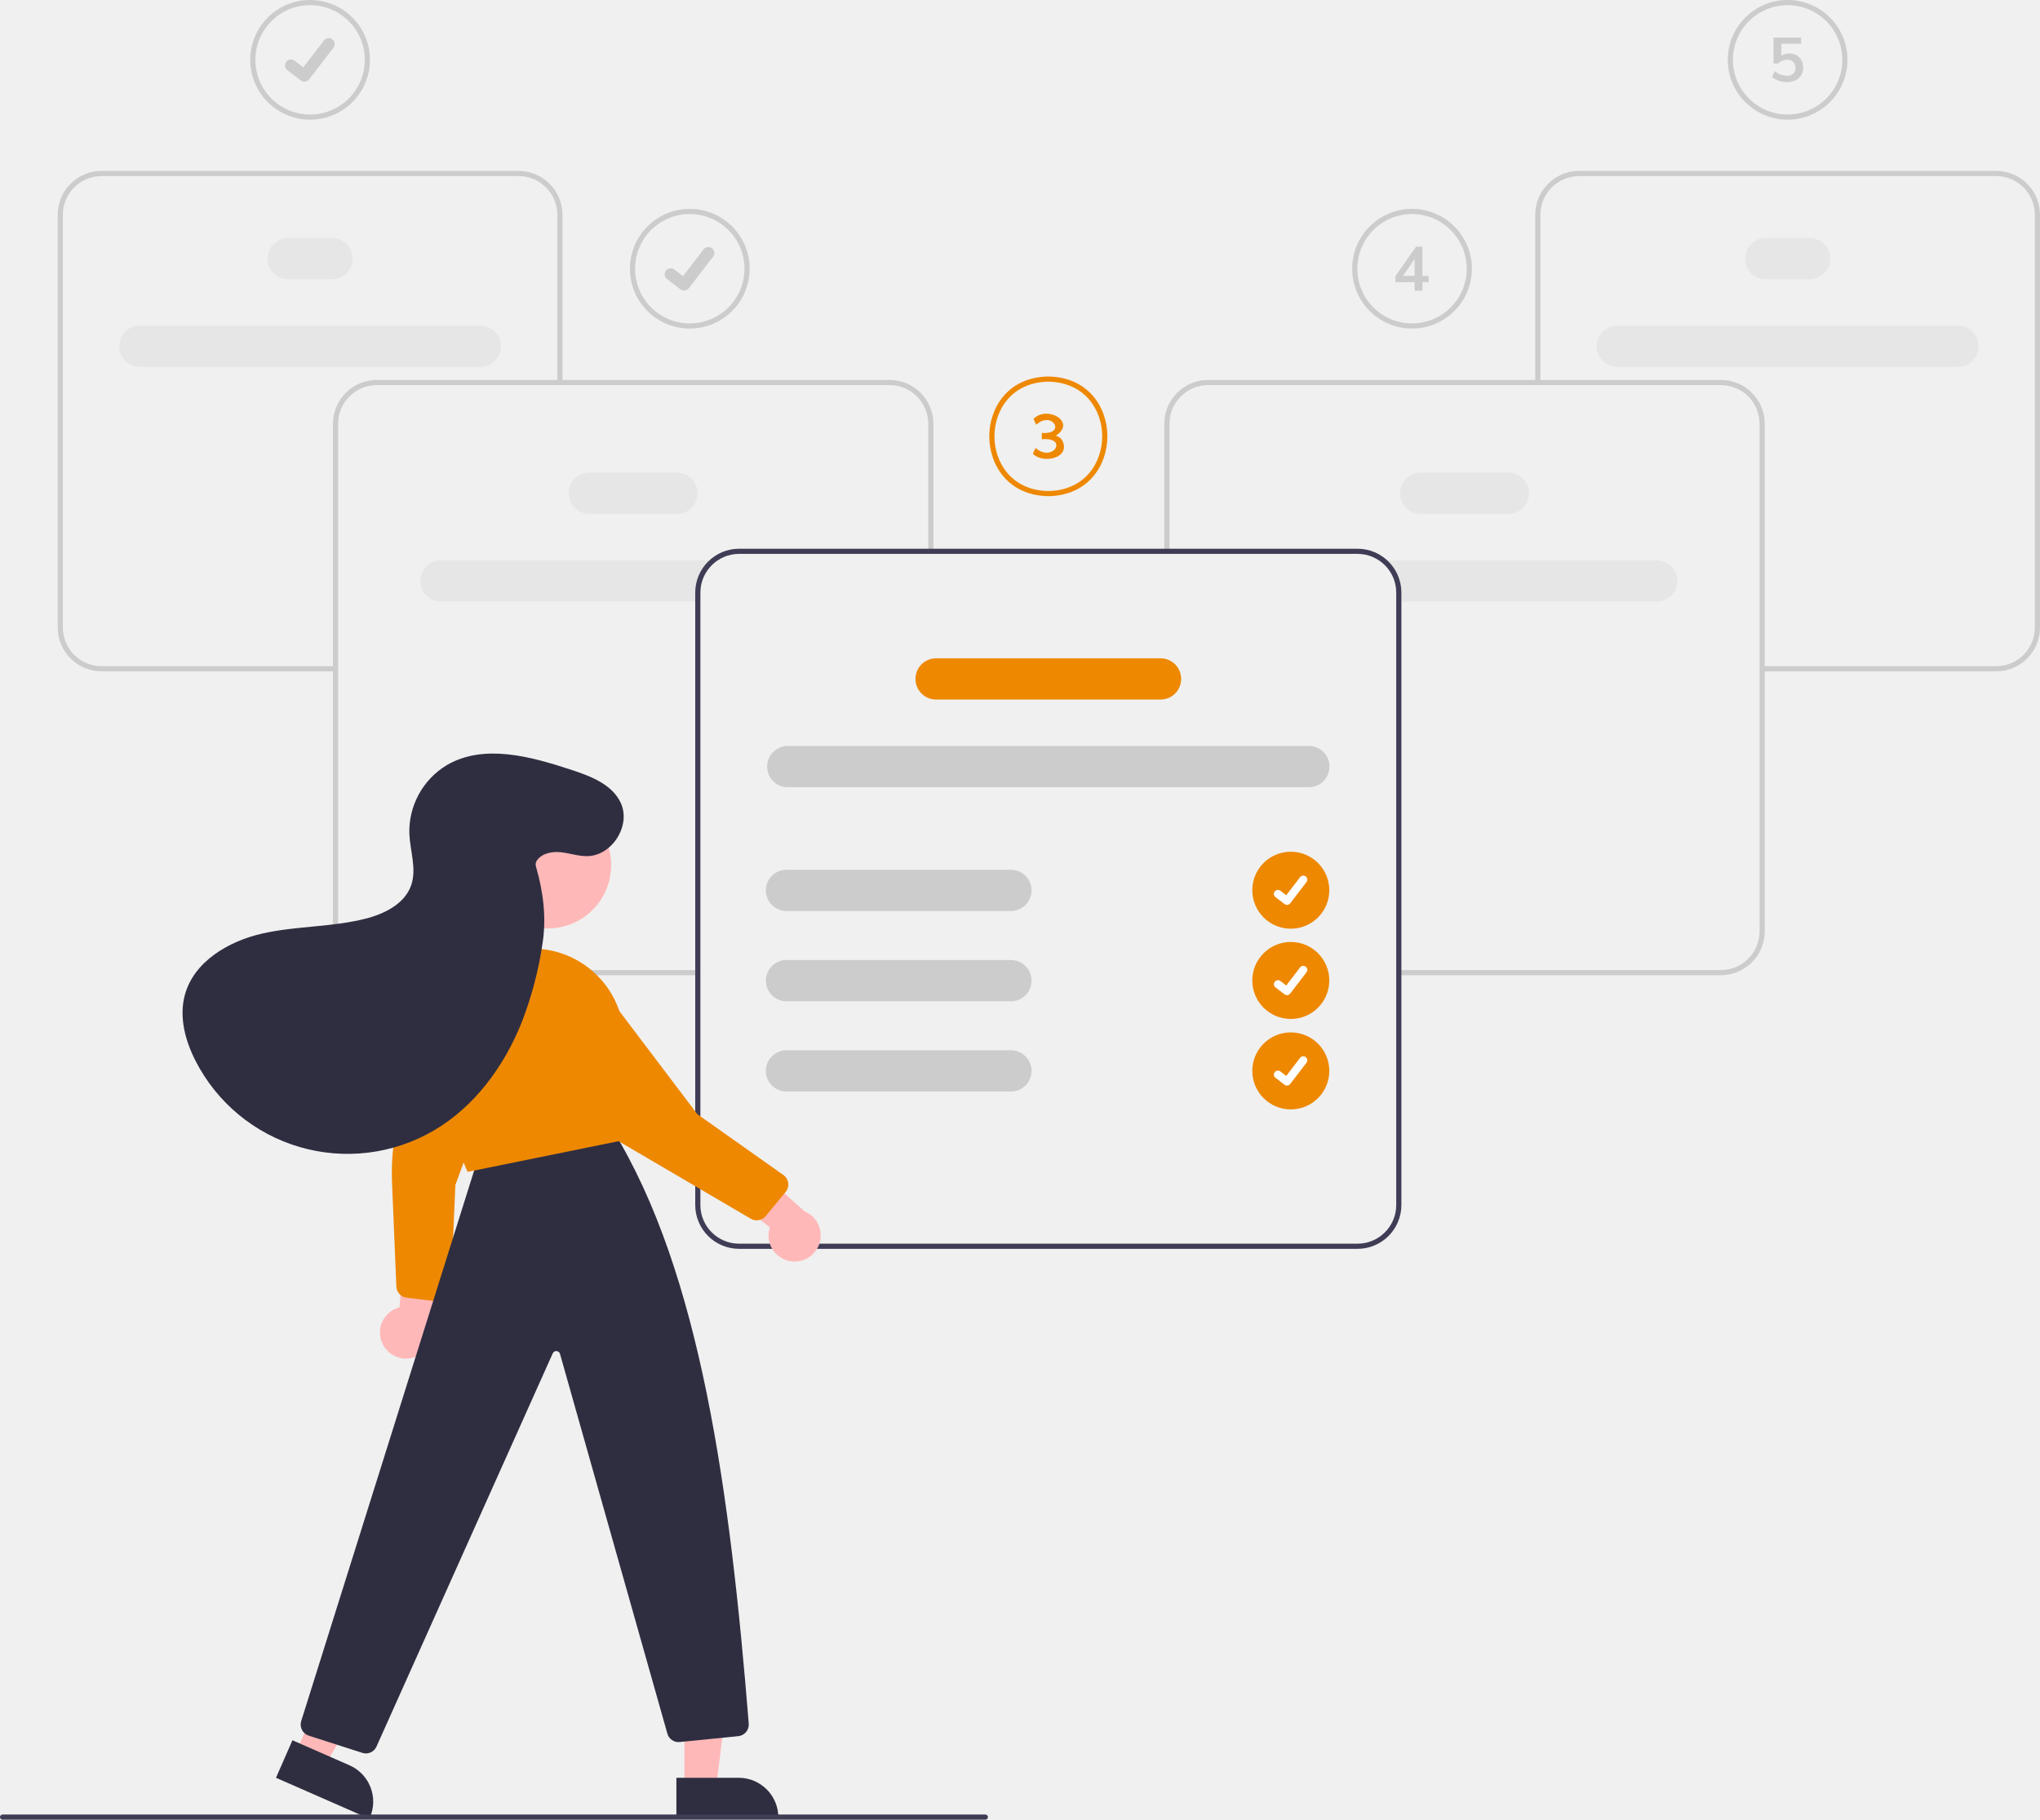
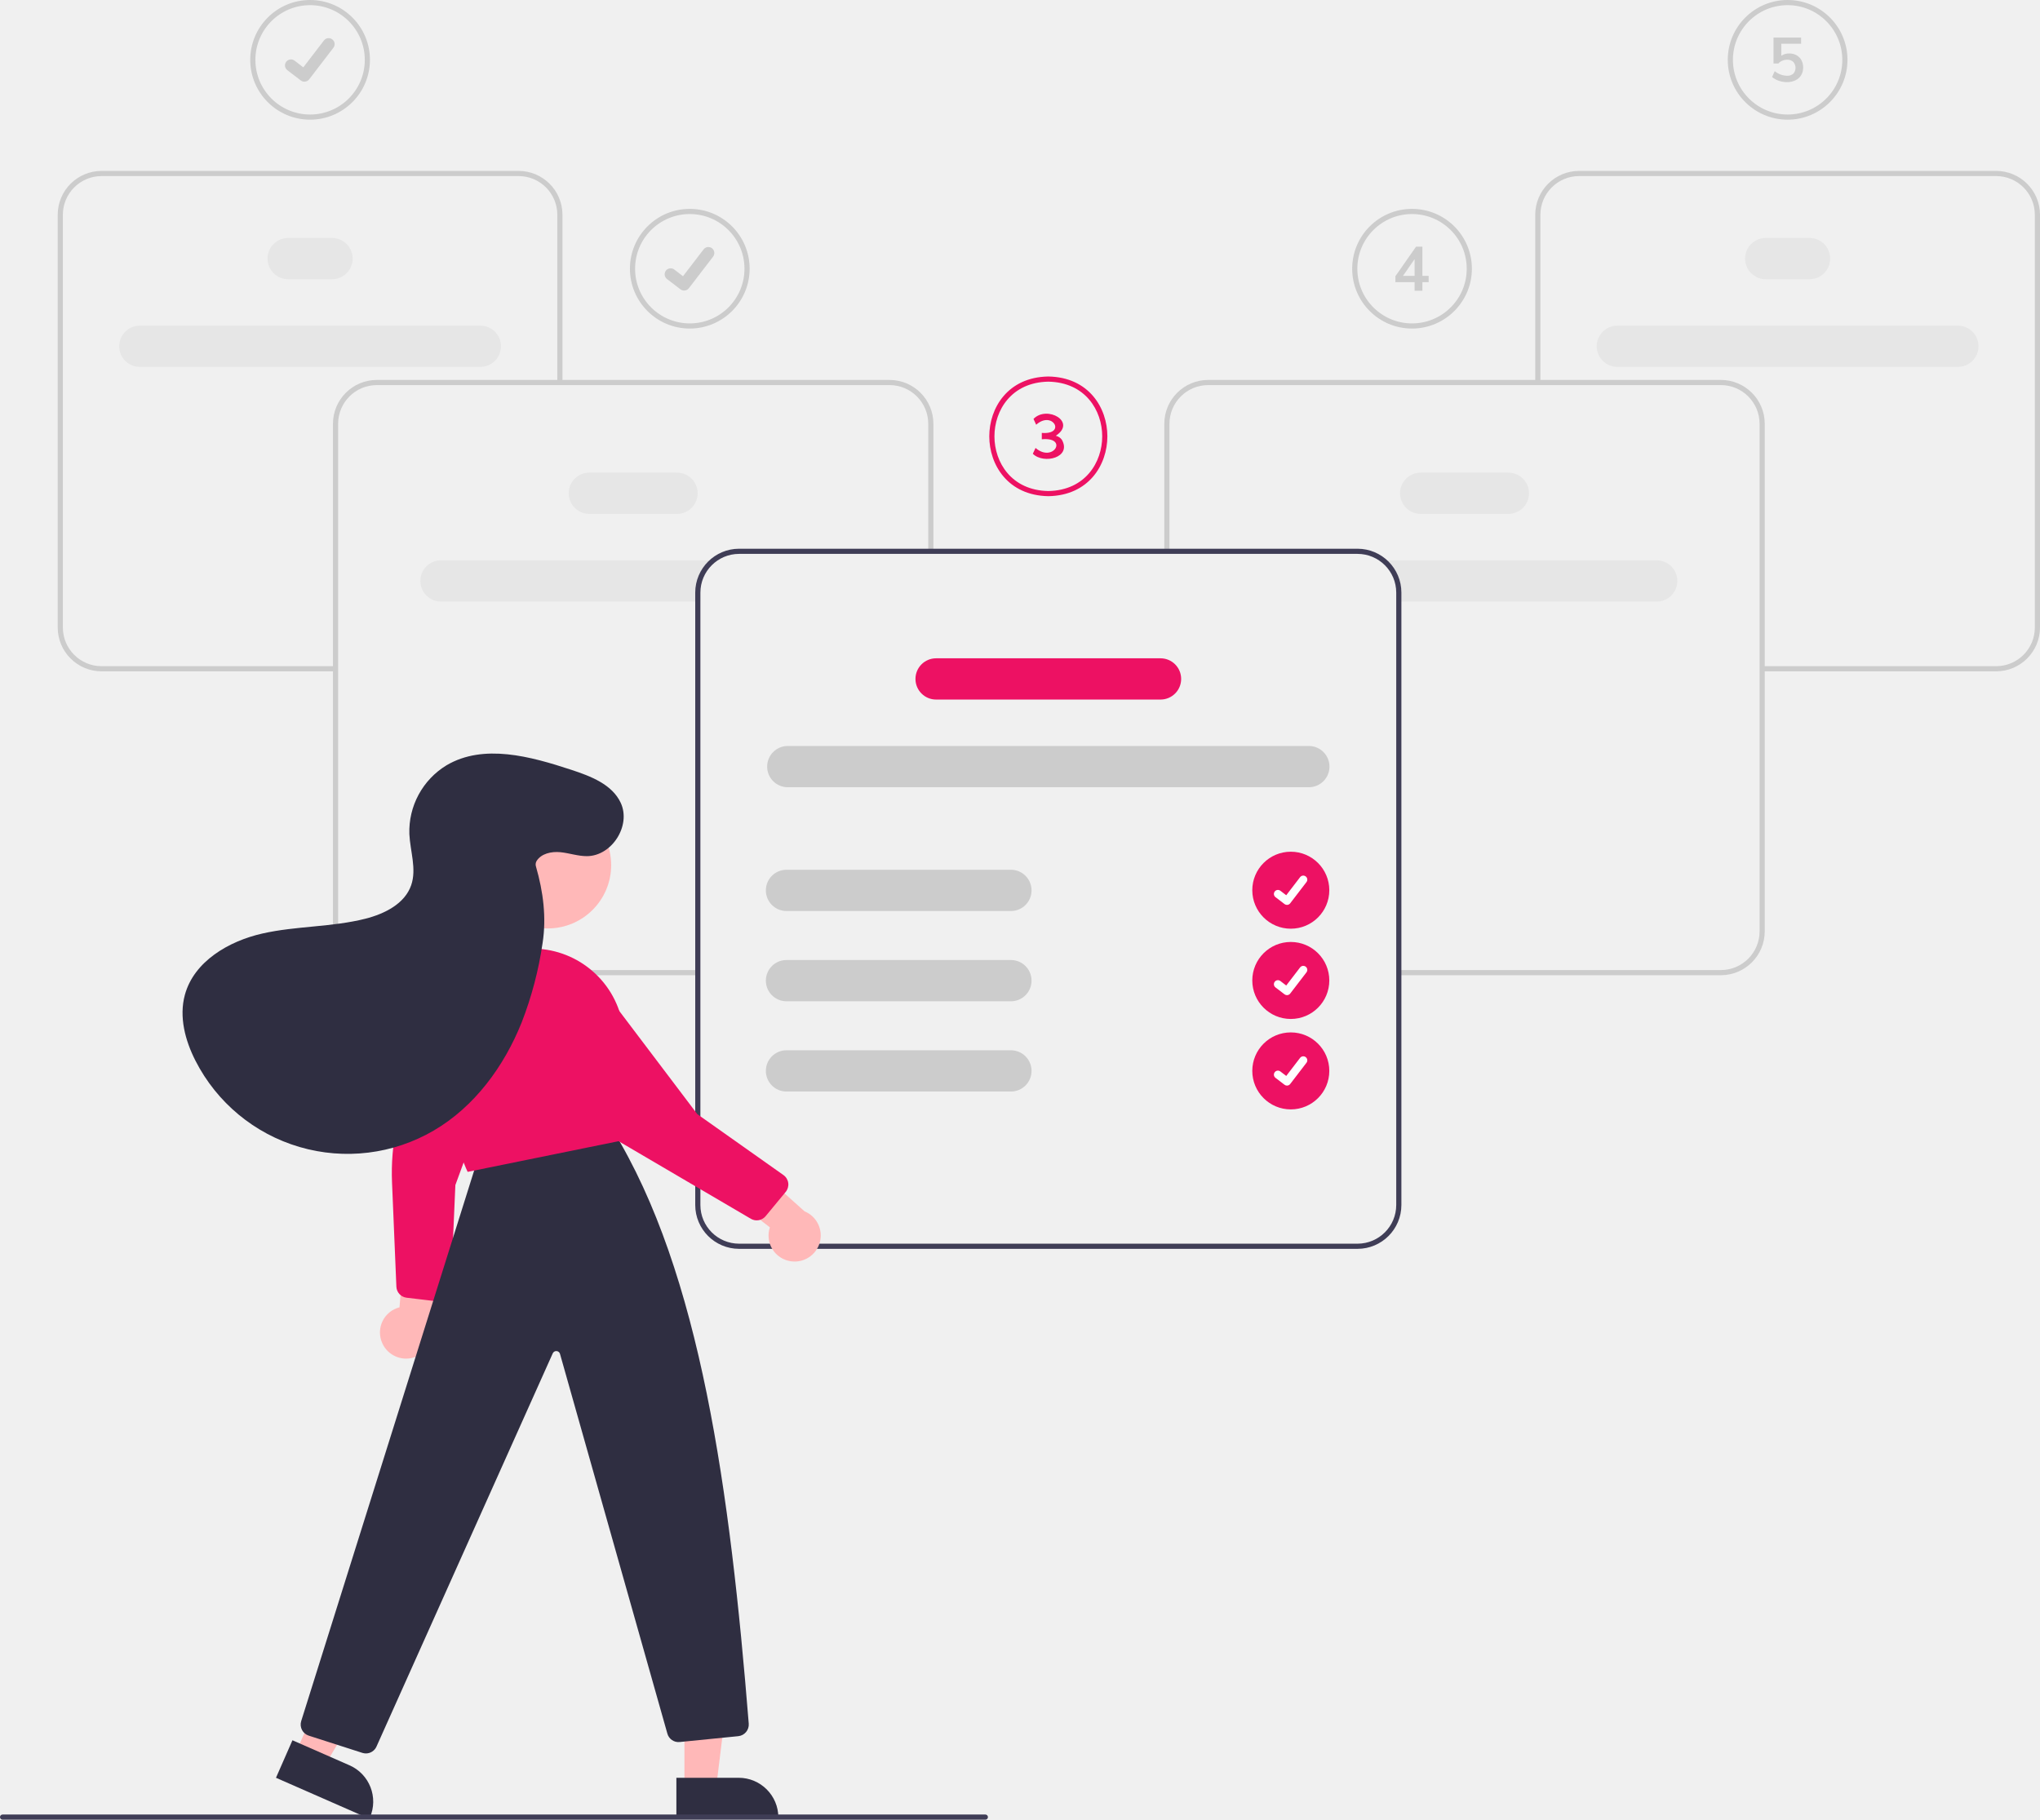
<svg xmlns="http://www.w3.org/2000/svg" id="f0de0e2b-c8f4-43cf-846a-c1a3046b8dee" data-name="Layer 1" width="790.856" height="705.638" viewBox="0 0 790.856 705.638">
  <path d="M375.537,314.457a8,8,0,0,0,0,16H476.097v-3.49a14.977,14.977,0,0,1,6.74-12.51Z" transform="translate(-204.5722 -97.18115)" fill="#e6e6e6" />
  <path d="M467.041,296.457h-34a8,8,0,1,1,0-16h34a8,8,0,0,1,0,16Z" transform="translate(-204.5722 -97.18115)" fill="#e6e6e6" />
  <path d="M390.786,239.457h-132a8,8,0,1,1,0-16h132a8,8,0,0,1,0,16Z" transform="translate(-204.5722 -97.18115)" fill="#e6e6e6" />
  <path d="M333.286,205.457h-17a8,8,0,1,1,0-16h17a8,8,0,0,1,0,16Z" transform="translate(-204.5722 -97.18115)" fill="#e6e6e6" />
  <path d="M475.092,475.351h-124.438a17.019,17.019,0,0,1-17-17V261.511a17.019,17.019,0,0,1,17-17H549.428a17.019,17.019,0,0,1,17,17v48.788h-2v-48.788a15.017,15.017,0,0,0-15-15H350.654a15.017,15.017,0,0,0-15,15V458.351a15.017,15.017,0,0,0,15,15h124.438Z" transform="translate(-204.5722 -97.18115)" fill="#ccc" />
  <path d="M334.654,357.515H243.945a17.019,17.019,0,0,1-17-17V180.457a17.019,17.019,0,0,1,17-17H405.626a17.019,17.019,0,0,1,17,17v65.055h-2V180.457a15.017,15.017,0,0,0-15-15H243.945a15.017,15.017,0,0,0-15,15v160.059a15.017,15.017,0,0,0,15,15h90.709Z" transform="translate(-204.5722 -97.18115)" fill="#ccc" />
  <path d="M739.537,314.457a14.977,14.977,0,0,1,6.74,12.51v3.49H846.836a8,8,0,0,0,0-16Z" transform="translate(-204.5722 -97.18115)" fill="#e6e6e6" />
  <path d="M747.332,288.457a8.009,8.009,0,0,1,8-8h34a8,8,0,1,1,0,16h-34A8.009,8.009,0,0,1,747.332,288.457Z" transform="translate(-204.5722 -97.18115)" fill="#e6e6e6" />
  <path d="M823.587,231.457a8.009,8.009,0,0,1,8-8h132a8,8,0,1,1,0,16h-132A8.009,8.009,0,0,1,823.587,231.457Z" transform="translate(-204.5722 -97.18115)" fill="#e6e6e6" />
  <path d="M881.087,197.457a8.009,8.009,0,0,1,8-8h17a8,8,0,1,1,0,16h-17A8.009,8.009,0,0,1,881.087,197.457Z" transform="translate(-204.5722 -97.18115)" fill="#e6e6e6" />
  <path d="M747.28,475.351h124.438a17.019,17.019,0,0,0,17-17V261.511a17.019,17.019,0,0,0-17-17H672.945a17.019,17.019,0,0,0-17,17v48.788h2v-48.788a15.017,15.017,0,0,1,15-15H871.718a15.017,15.017,0,0,1,15,15V458.351a15.017,15.017,0,0,1-15,15h-124.438Z" transform="translate(-204.5722 -97.18115)" fill="#ccc" />
  <path d="M887.718,357.515h90.709a17.019,17.019,0,0,0,17-17V180.457a17.019,17.019,0,0,0-17-17H816.746a17.019,17.019,0,0,0-17,17v65.055h2V180.457a15.017,15.017,0,0,1,15-15H978.428a15.017,15.017,0,0,1,15,15v160.059a15.017,15.017,0,0,1-15,15H887.718Z" transform="translate(-204.5722 -97.18115)" fill="#ccc" />
  <path d="M730.856,309.967H491.097a17.034,17.034,0,0,0-17,17v237.49a17.018,17.018,0,0,0,17,17H730.856a17.018,17.018,0,0,0,17-17v-237.49A17.018,17.018,0,0,0,730.856,309.967Zm15,254.49a15.018,15.018,0,0,1-15,15H491.097a15.018,15.018,0,0,1-15-15v-237.49a15.023,15.023,0,0,1,15-15H730.856a15.018,15.018,0,0,1,15,15Z" transform="translate(-204.5722 -97.18115)" fill="#3f3d56" />
  <path d="M711.976,402.457h-202a8,8,0,1,1,0-16h202a8,8,0,0,1,0,16Z" transform="translate(-204.5722 -97.18115)" fill="#ccc" />
-   <path d="M654.476,368.457h-87a8,8,0,1,1,0-16h87a8,8,0,0,1,0,16Z" transform="translate(-204.5722 -97.18115)" fill="#ee8801" />
+   <path d="M654.476,368.457h-87a8,8,0,1,1,0-16h87a8,8,0,0,1,0,16Z" transform="translate(-204.5722 -97.18115)" fill="#ed1163" />
  <path d="M596.476,450.457h-87a8,8,0,1,1,0-16h87a8,8,0,0,1,0,16Z" transform="translate(-204.5722 -97.18115)" fill="#ccc" />
  <path d="M596.476,485.457h-87a8,8,0,1,1,0-16h87a8,8,0,0,1,0,16Z" transform="translate(-204.5722 -97.18115)" fill="#ccc" />
  <path d="M596.476,520.457h-87a8,8,0,1,1,0-16h87a8,8,0,0,1,0,16Z" transform="translate(-204.5722 -97.18115)" fill="#ccc" />
-   <circle id="fc69f6bd-6aec-467a-b158-496b315f473e" data-name="Ellipse 44" cx="500.409" cy="345.205" r="14.929" fill="#ee8801" />
+   <circle id="fc69f6bd-6aec-467a-b158-496b315f473e" data-name="Ellipse 44" cx="500.409" cy="345.205" r="14.929" fill="#ed1163" />
  <path id="f31c0d86-d70b-4e63-97a7-2fc94b4d7c12" data-name="Path 395" d="M703.502,448.081a1.548,1.548,0,0,1-.932-.31l-.017-.013-3.509-2.684a1.559,1.559,0,0,1,1.897-2.475l2.273,1.743,5.37-7.006a1.559,1.559,0,0,1,2.185-.289l0.0 0-.033.046.034-.046a1.56,1.56,0,0,1,.288,2.186l-6.316,8.237a1.559,1.559,0,0,1-1.24.608Z" transform="translate(-204.5722 -97.18115)" fill="#fff" />
  <path d="M324.786,143.59a23.205,23.205,0,1,1,23.205-23.205A23.231,23.231,0,0,1,324.786,143.59Zm0-44.409a21.205,21.205,0,1,0,21.205,21.205A21.229,21.229,0,0,0,324.786,99.181Z" transform="translate(-204.5722 -97.18115)" fill="#ccc" />
  <path id="b565f894-1e41-4a11-b880-46bff78dfbdf" data-name="Path 395" d="M322.585,128.856a2.303,2.303,0,0,1-1.385-.46l-.025-.019-5.218-3.992a2.319,2.319,0,1,1,2.822-3.681l3.38,2.592,7.987-10.42a2.318,2.318,0,0,1,3.25-.429l.001.001-.05.069.051-.069a2.321,2.321,0,0,1,.429,3.251L324.432,127.949a2.319,2.319,0,0,1-1.845.904Z" transform="translate(-204.5722 -97.18115)" fill="#ccc" />
  <path d="M471.982,224.59a23.205,23.205,0,1,1,23.205-23.205A23.231,23.231,0,0,1,471.982,224.59Zm0-44.409a21.205,21.205,0,1,0,21.205,21.205A21.229,21.229,0,0,0,471.982,180.181Z" transform="translate(-204.5722 -97.18115)" fill="#ccc" />
  <path id="a1067fe6-b388-4736-89af-b6090c7ddfc7" data-name="Path 395" d="M469.781,209.856a2.303,2.303,0,0,1-1.385-.46l-.025-.019-5.218-3.992a2.319,2.319,0,1,1,2.822-3.681l3.38,2.592,7.987-10.42a2.318,2.318,0,0,1,3.25-.429l.001.001-.05.069.051-.069a2.321,2.321,0,0,1,.429,3.251L471.628,208.949a2.319,2.319,0,0,1-1.845.904Z" transform="translate(-204.5722 -97.18115)" fill="#ccc" />
-   <circle id="a6907563-545c-4a91-99f2-6d7f4e57ba01" data-name="Ellipse 44" cx="500.409" cy="380.205" r="14.929" fill="#ee8801" />
+   <circle id="a6907563-545c-4a91-99f2-6d7f4e57ba01" data-name="Ellipse 44" cx="500.409" cy="380.205" r="14.929" fill="#ed1163" />
  <path id="f071b9ad-7606-418c-8652-2e0910ae4e99" data-name="Path 395" d="M703.502,483.081a1.548,1.548,0,0,1-.932-.31l-.017-.013-3.509-2.684a1.559,1.559,0,0,1,1.897-2.475l2.273,1.743,5.37-7.006a1.559,1.559,0,0,1,2.185-.289l0.0 0-.033.046.034-.046a1.56,1.56,0,0,1,.288,2.186l-6.316,8.237a1.559,1.559,0,0,1-1.24.608Z" transform="translate(-204.5722 -97.18115)" fill="#fff" />
-   <circle id="a9a7744d-510c-41c6-a641-cf6a8a976d00" data-name="Ellipse 44" cx="500.409" cy="415.275" r="14.929" fill="#ee8801" />
+   <circle id="a9a7744d-510c-41c6-a641-cf6a8a976d00" data-name="Ellipse 44" cx="500.409" cy="415.275" r="14.929" fill="#ed1163" />
  <path id="ee4f98ac-d41c-4601-9f0c-7c3b6a7a76ac" data-name="Path 395" d="M703.502,518.152a1.548,1.548,0,0,1-.932-.31l-.017-.013-3.509-2.684a1.559,1.559,0,0,1,1.897-2.475l2.273,1.743,5.37-7.006a1.559,1.559,0,0,1,2.185-.289l0.0 0-.033.046.034-.046a1.56,1.56,0,0,1,.288,2.186l-6.316,8.237a1.559,1.559,0,0,1-1.24.608Z" transform="translate(-204.5722 -97.18115)" fill="#fff" />
-   <path d="M610.998,289.59c-15.749-.269-22.906-12.218-22.906-23.207.001-10.989,7.159-22.937,22.873-23.203h.034c15.716.268,22.873,12.217,22.872,23.206S626.712,289.324,610.998,289.59Zm-.016-44.409c-14.352.251-20.889,11.165-20.89,21.203-.001,10.042,6.541,20.961,20.906,21.207,14.33-.243,20.872-11.162,20.873-21.203C631.871,256.35,625.334,245.436,610.982,245.181Z" transform="translate(-204.5722 -97.18115)" fill="#ee8801" />
-   <path d="M616.19,267.646c4.014,6.973-7.005,9.697-11.22,5.496l1.056-2.256c6.854,5.92,12.893-4.334,2.424-3.36v-2.472c9.587.773,4.202-8.877-2.184-3.168l-1.032-2.256c5.205-5.402,16.889,1.13,8.64,6.528A4.112,4.112,0,0,1,616.19,267.646Z" transform="translate(-204.5722 -97.18115)" fill="#ee8801" />
+   <path d="M610.998,289.59c-15.749-.269-22.906-12.218-22.906-23.207.001-10.989,7.159-22.937,22.873-23.203h.034c15.716.268,22.873,12.217,22.872,23.206S626.712,289.324,610.998,289.59Zm-.016-44.409c-14.352.251-20.889,11.165-20.89,21.203-.001,10.042,6.541,20.961,20.906,21.207,14.33-.243,20.872-11.162,20.873-21.203C631.871,256.35,625.334,245.436,610.982,245.181Z" transform="translate(-204.5722 -97.18115)" fill="#ed1163" />
+   <path d="M616.19,267.646c4.014,6.973-7.005,9.697-11.22,5.496l1.056-2.256c6.854,5.92,12.893-4.334,2.424-3.36v-2.472c9.587.773,4.202-8.877-2.184-3.168l-1.032-2.256c5.205-5.402,16.889,1.13,8.64,6.528A4.112,4.112,0,0,1,616.19,267.646Z" transform="translate(-204.5722 -97.18115)" fill="#ed1163" />
  <path d="M751.982,224.59a23.205,23.205,0,1,1,23.205-23.205A23.231,23.231,0,0,1,751.982,224.59Zm0-44.409a21.205,21.205,0,1,0,21.205,21.205A21.229,21.229,0,0,0,751.982,180.181Z" transform="translate(-204.5722 -97.18115)" fill="#ccc" />
  <path d="M758.426,206.594h-2.424v3.336h-3.024v-3.336h-7.44v-2.304l7.992-11.448h2.472v11.328h2.424Zm-5.448-2.424v-6.504l-4.512,6.504Z" transform="translate(-204.5722 -97.18115)" fill="#ccc" />
  <path d="M897.587,143.59a23.205,23.205,0,1,1,23.205-23.205A23.231,23.231,0,0,1,897.587,143.59Zm0-44.409a21.205,21.205,0,1,0,21.205,21.205A21.229,21.229,0,0,0,897.587,99.181Z" transform="translate(-204.5722 -97.18115)" fill="#ccc" />
  <path d="M901.043,118.598a4.765,4.765,0,0,1,1.896,1.92,5.862,5.862,0,0,1,.672,2.844,5.663,5.663,0,0,1-.768,2.964,5.143,5.143,0,0,1-2.208,1.992,7.469,7.469,0,0,1-3.336.708,9.613,9.613,0,0,1-3.168-.54,7.358,7.358,0,0,1-2.568-1.452l1.032-2.256a7.77,7.77,0,0,0,4.752,1.776,3.451,3.451,0,0,0,2.46-.804,3.44,3.44,0,0,0-.024-4.56,3.214,3.214,0,0,0-2.34-.852,4.856,4.856,0,0,0-1.896.372,4.482,4.482,0,0,0-1.56,1.092h-1.872V111.746H902.819v2.4h-7.68v4.656a5.306,5.306,0,0,1,3.072-.888A5.709,5.709,0,0,1,901.043,118.598Z" transform="translate(-204.5722 -97.18115)" fill="#ccc" />
  <path d="M352.767,618.031a10.056,10.056,0,0,1,6.68-13.897l3.031-35.606,14.579,11.501-5.114,32.049a10.11,10.11,0,0,1-19.177,5.953Z" transform="translate(-204.5722 -97.18115)" fill="#ffb8b8" />
-   <path d="M362.143,600.397a4.497,4.497,0,0,1-3.904-4.271l-1.688-40.407a89.099,89.099,0,0,1,8.61-42.093l14.968-31.365a13.43,13.43,0,0,1,10.087-7.009,12.881,12.881,0,0,1,11.235,3.989,16.89,16.89,0,0,1,1.923,2.482,12.922,12.922,0,0,1,.682,12.304l-22.951,62.7-1.766,40.848a4.501,4.501,0,0,1-5.028,4.274l-12.108-1.444Z" transform="translate(-204.5722 -97.18115)" fill="#ee8801" />
+   <path d="M362.143,600.397a4.497,4.497,0,0,1-3.904-4.271l-1.688-40.407a89.099,89.099,0,0,1,8.61-42.093l14.968-31.365a13.43,13.43,0,0,1,10.087-7.009,12.881,12.881,0,0,1,11.235,3.989,16.89,16.89,0,0,1,1.923,2.482,12.922,12.922,0,0,1,.682,12.304l-22.951,62.7-1.766,40.848a4.501,4.501,0,0,1-5.028,4.274l-12.108-1.444Z" transform="translate(-204.5722 -97.18115)" fill="#ed1163" />
  <polygon points="114.63 679.762 125.856 684.69 150.204 643.734 133.636 636.462 114.63 679.762" fill="#ffb8b8" />
  <path d="M317.948,772.021l22.108,9.704.001 0a15.386,15.386,0,0,1,7.904,20.273l-.201.458-36.197-15.888Z" transform="translate(-204.5722 -97.18115)" fill="#2f2e41" />
  <polygon points="265.342 693.391 277.602 693.391 283.434 646.103 265.34 646.104 265.342 693.391" fill="#ffb8b8" />
  <path d="M466.787,786.57l24.144-.001h.001a15.386,15.386,0,0,1,15.386,15.386v.5l-39.531.001Z" transform="translate(-204.5722 -97.18115)" fill="#2f2e41" />
  <path d="M346.432,777.128a4.527,4.527,0,0,1-1.389-.22L324.256,770.227a4.519,4.519,0,0,1-2.927-5.6l68.935-219.516,51.635-10.125.182.296c34.137,55.548,45.532,140.401,52.76,230.308a4.526,4.526,0,0,1-4.04,4.842l-22.726,2.272a4.474,4.474,0,0,1-4.79-3.298l-41.612-147.207a1.5,1.5,0,0,0-2.825-.2L350.553,774.406A4.483,4.483,0,0,1,346.432,777.128Z" transform="translate(-204.5722 -97.18115)" fill="#2f2e41" />
  <circle cx="212.37" cy="335.469" r="24.561" fill="#ffb8b8" />
-   <path d="M385.872,551.612,385.704,551.26c-.114-.239-11.43-24.245-10.377-51.935a35.657,35.657,0,0,1,34.908-34.283h0a35.599,35.599,0,0,1,35.641,28.799c3.154,16.099,3.075,31.347-.235,45.318l-.074.311-.313.064Z" transform="translate(-204.5722 -97.18115)" fill="#ee8801" />
+   <path d="M385.872,551.612,385.704,551.26c-.114-.239-11.43-24.245-10.377-51.935a35.657,35.657,0,0,1,34.908-34.283h0a35.599,35.599,0,0,1,35.641,28.799c3.154,16.099,3.075,31.347-.235,45.318l-.074.311-.313.064Z" transform="translate(-204.5722 -97.18115)" fill="#ed1163" />
  <path d="M511.096,586.261a10.056,10.056,0,0,1-8.064-13.142L474.742,551.285l17.565-6.027,24.172,21.657a10.11,10.11,0,0,1-5.382,19.345Z" transform="translate(-204.5722 -97.18115)" fill="#ffb8b8" />
-   <path d="M441.673,538.129l-.065-.106-29.823-48.298a13.429,13.429,0,0,1-.429-12.275,12.876,12.876,0,0,1,9.439-7.284h0a16.854,16.854,0,0,1,3.127-.273,12.921,12.921,0,0,1,10.713,6.09l40.277,53.253,33.381,23.607a4.5,4.5,0,0,1,.87,6.542l-7.771,9.396a4.483,4.483,0,0,1-5.745,1.013Z" transform="translate(-204.5722 -97.18115)" fill="#ee8801" />
+   <path d="M441.673,538.129l-.065-.106-29.823-48.298a13.429,13.429,0,0,1-.429-12.275,12.876,12.876,0,0,1,9.439-7.284h0a16.854,16.854,0,0,1,3.127-.273,12.921,12.921,0,0,1,10.713,6.09l40.277,53.253,33.381,23.607a4.5,4.5,0,0,1,.87,6.542l-7.771,9.396a4.483,4.483,0,0,1-5.745,1.013Z" transform="translate(-204.5722 -97.18115)" fill="#ed1163" />
  <path d="M412.55,431.126c1.81-2.978,5.805-3.819,9.273-3.479s6.841,1.559,10.326,1.532c9.676-.075,17.145-11.868,13.077-20.648-3.336-7.2-11.669-10.362-19.207-12.843-15.804-5.203-33.958-10.202-48.3-1.766a30.01,30.01,0,0,0-14.445,26.741c.323,6.639,2.865,13.459.715,19.748-2.481,7.256-10.347,11.149-17.78,13.032-13.031,3.301-26.77,2.769-39.882,5.73s-26.549,10.823-30.083,23.792c-2.322,8.519.101,17.689,4.113,25.555A66.185,66.185,0,0,0,372.691,535.603c15.852-9.256,27.296-24.9,34.119-41.941a140.438,140.438,0,0,0,8.117-30.846c1.528-9.882.231-19.869-2.536-29.478A2.709,2.709,0,0,1,412.55,431.126Z" transform="translate(-204.5722 -97.18115)" fill="#2f2e41" />
  <path d="M586.572,802.819h-381a1,1,0,0,1,0-2h381a1,1,0,0,1,0,2Z" transform="translate(-204.5722 -97.18115)" fill="#3f3d56" />
</svg>
